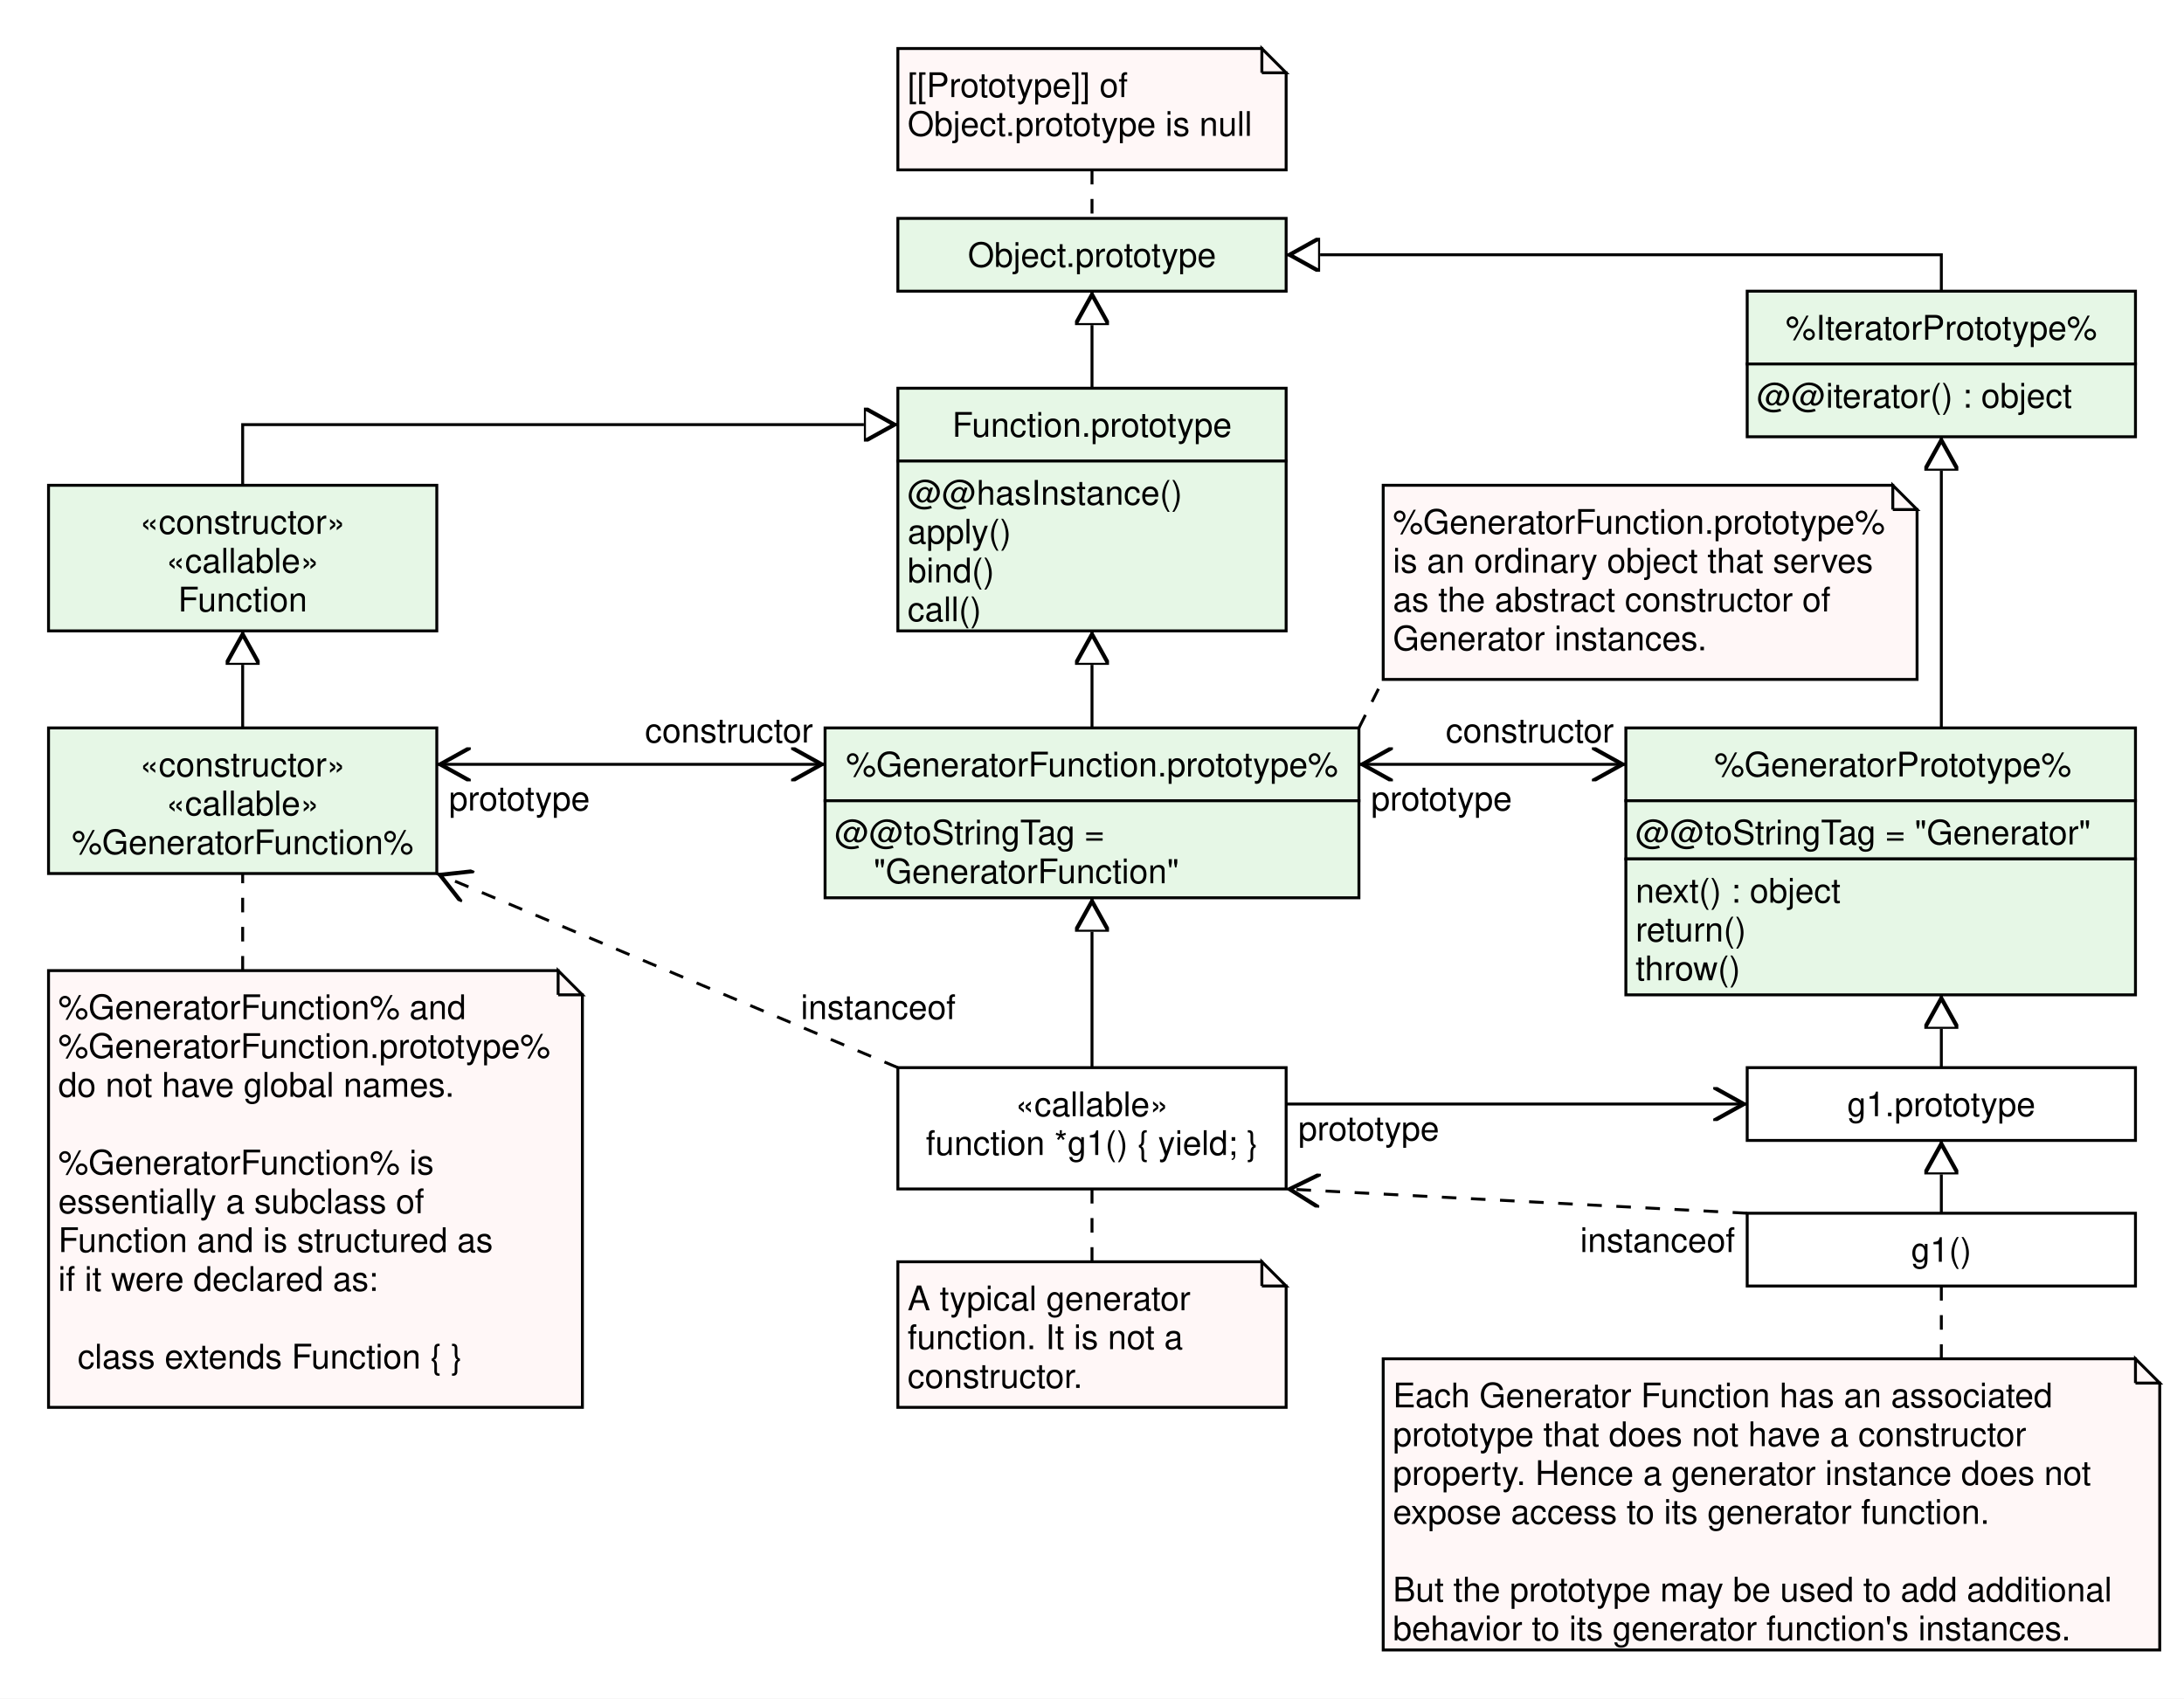
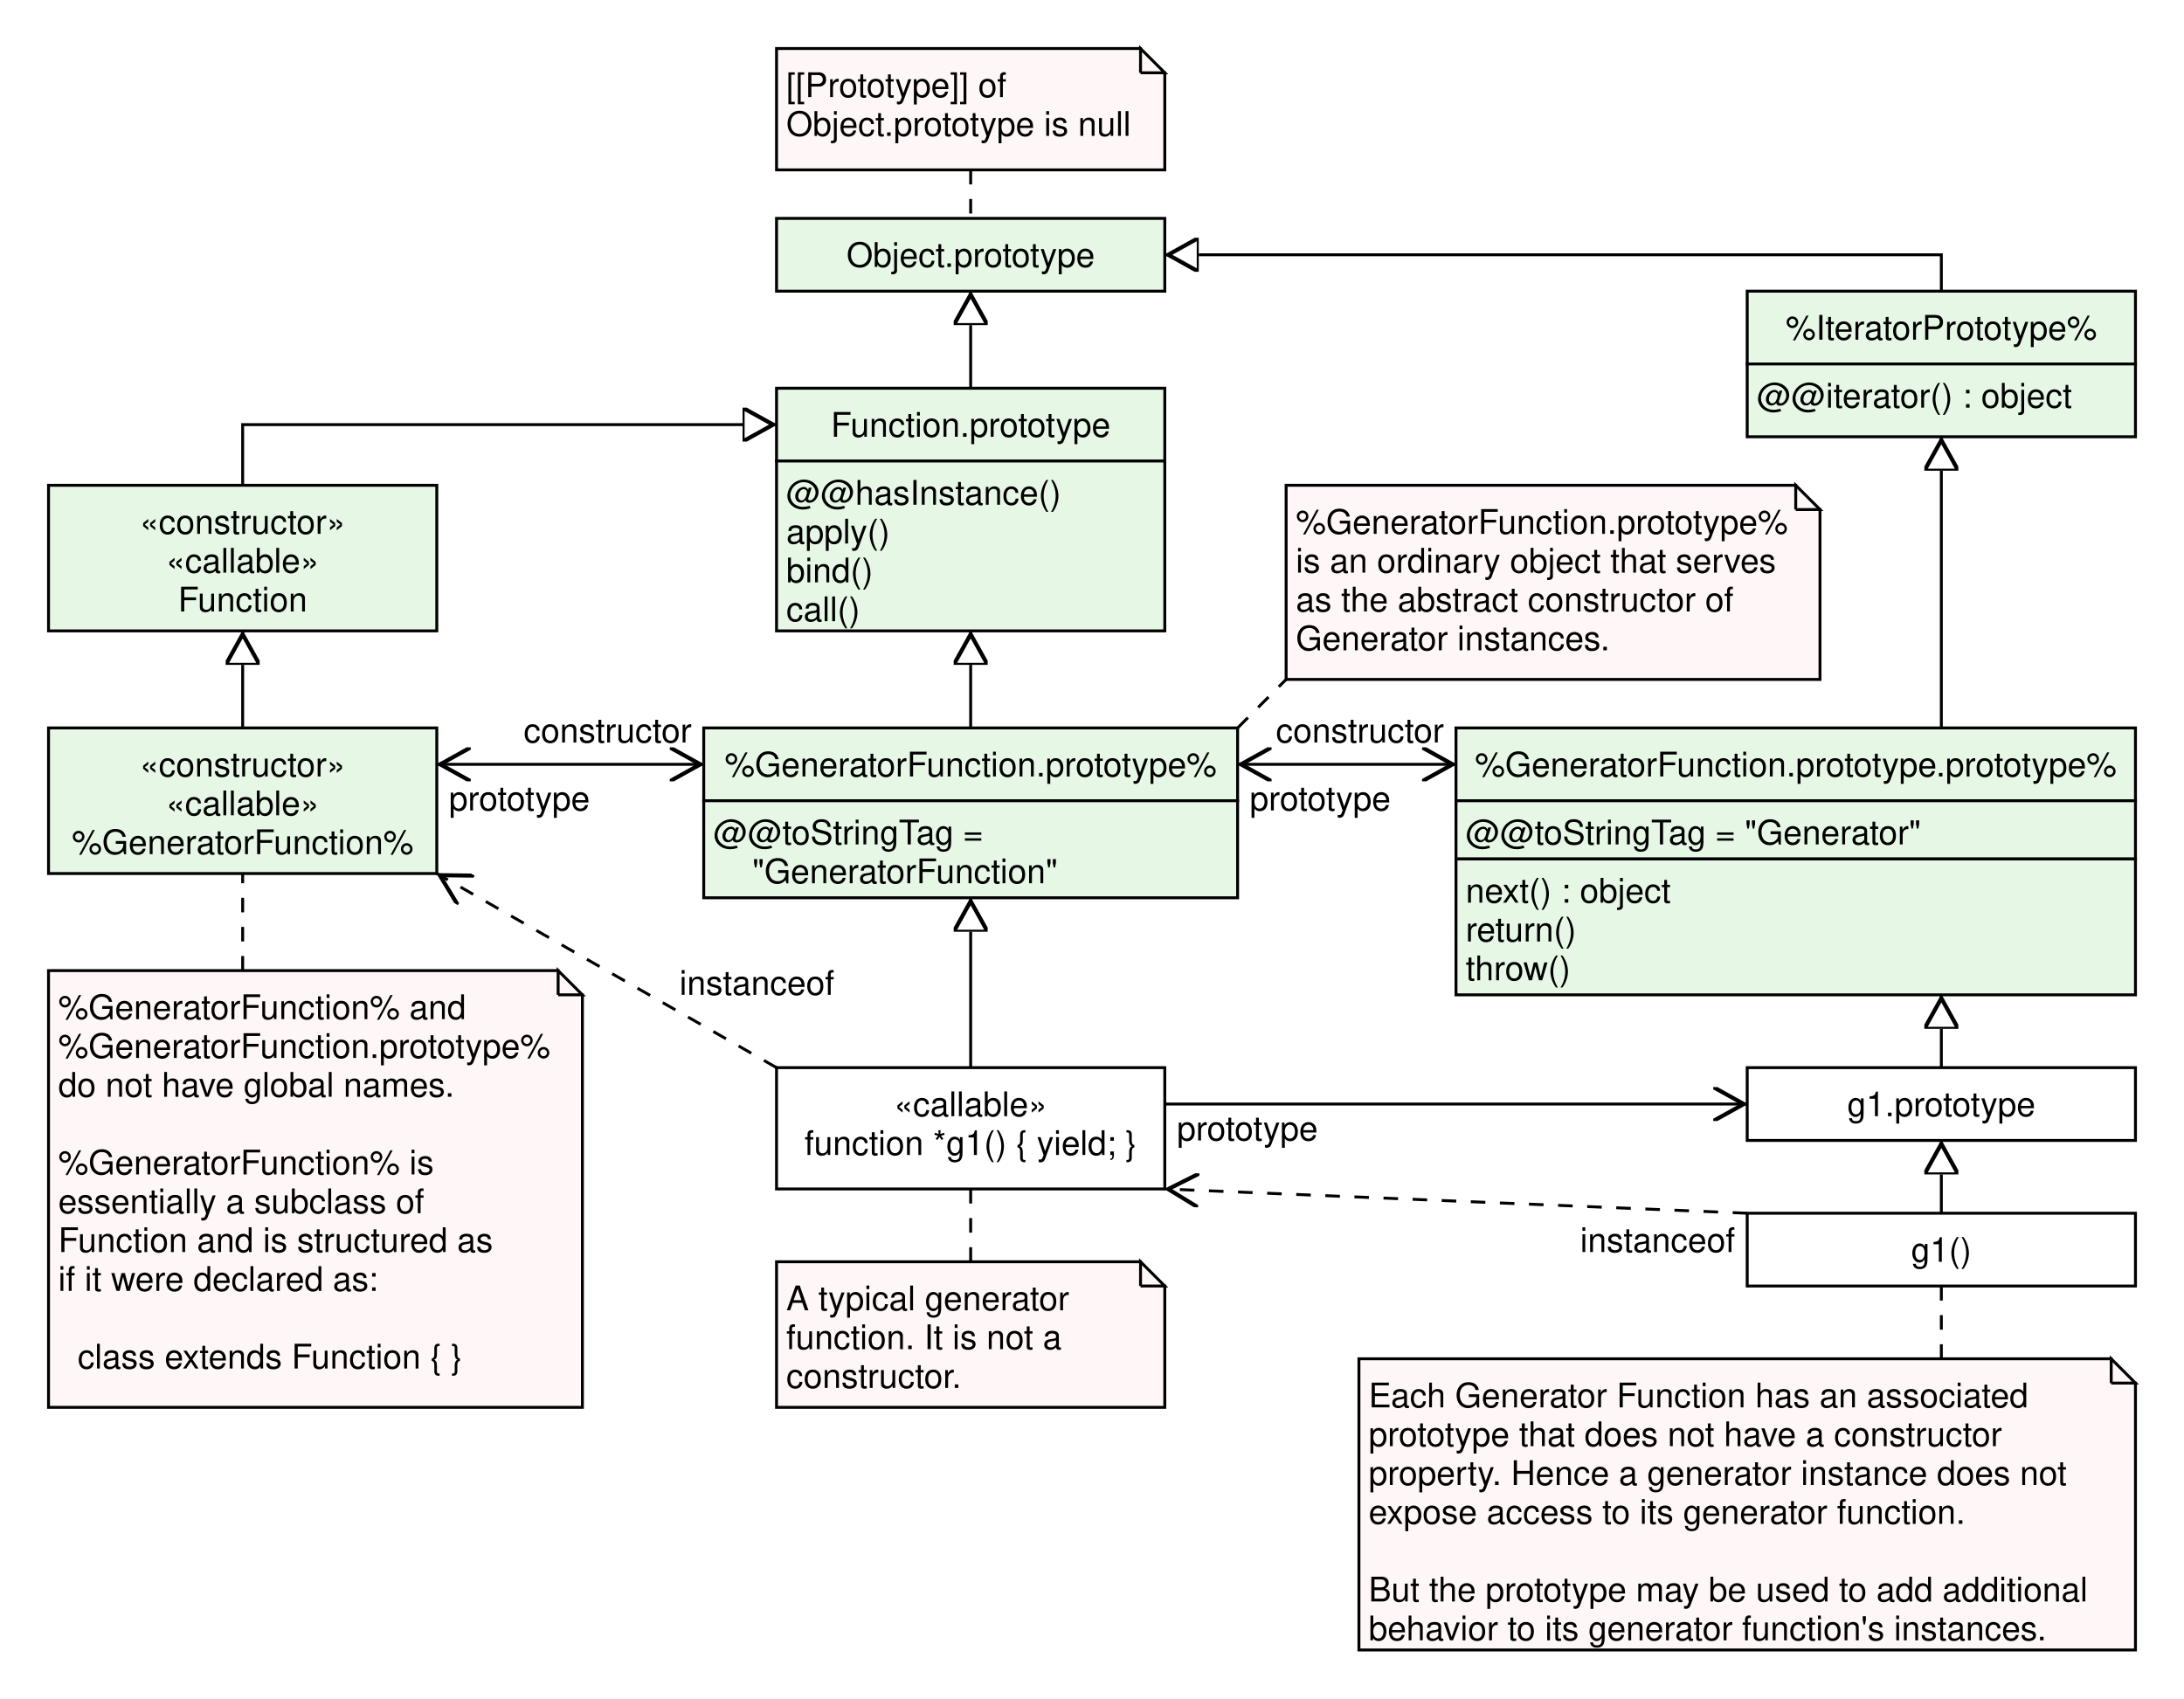
<svg xmlns="http://www.w3.org/2000/svg" width="900" height="700">
  <style type="text/css">
    rect.box {
      fill: #ffffff;
    }

    rect.class {
      fill: #e6f7e6;
      stroke: black;
      stroke-width: 1.2px;
    }
    rect.object {
      fill: #ffffff;
      stroke: black;
      stroke-width: 1.2px;
    }
    path.note {
      fill: #fff7f7;
      stroke: black;
      stroke-width: 1.2px;
    }

    path.proto-slot-arrow {
      fill: none;
      stroke: black;
      stroke-width: 1.2px;
      marker-end: url(#proto-slot-arrowend);
    }
    path.proto-slot-arrowend {
      fill: white;
      stroke: black;
      stroke-width: 1.2px;
    }

    path.prototype-arrow {
      fill: none;
      stroke: black;
      stroke-width: 1.2px;
      marker-end: url(#prototype-arrowend);
    }
    path.prototype-constructor-arrow {
      fill: none;
      stroke: black;
      stroke-width: 1.2px;
      marker-start: url(#prototype-arrowstart);
      marker-end: url(#prototype-arrowend);
    }
    path.prototype-arrowend {
      fill: none;
      stroke: black;
      stroke-width: 1.2px;
    }

    path.instance-arrow {
      fill: none;
      stroke: black;
      stroke-width: 1.2px;
      stroke-dasharray: 6, 6;
      marker-end: url(#prototype-arrowend);
    }

    path.note-arrow {
      stroke: black;
      stroke-width: 1.2px;
      stroke-dasharray: 6, 6;
    }

    text { font-family: Helvetica, Arial, Liberation Sans, sans-serif; }
    text { font-size: 14px; }
  </style>
  <g>
    <rect class="box" x="0" y="0" width="900" height="700" />
-     <g transform="translate(370,90)">
+     <g transform="translate(320,90)">
      <rect class="class" x="0" y="0" width="160" height="30" />
      <g transform="translate(0,4)">
        <text x="80" y="16" text-anchor="middle">Object.prototype</text>
      </g>
    </g>
-     <g transform="translate(370,160)">
+     <g transform="translate(320,160)">
      <rect class="class" x="0" y="0" width="160" height="30" />
      <rect class="class" x="0" y="30" width="160" height="70" />
      <g transform="translate(0,4)">
        <text x="80" y="16" text-anchor="middle">Function.prototype</text>
      </g>
      <g transform="translate(4,32)">
        <text x="0" y="16">@@hasInstance()</text>
        <text x="0" y="32">apply()</text>
        <text x="0" y="48">bind()</text>
        <text x="0" y="64">call()</text>
      </g>
    </g>
-     <g transform="translate(340,300)">
+     <g transform="translate(290,300)">
      <rect class="class" x="0" y="0" width="220" height="30" />
      <rect class="class" x="0" y="30" width="220" height="40" />
      <g transform="translate(0,4)">
        <text x="110" y="16" text-anchor="middle">%GeneratorFunction.prototype%</text>
      </g>
      <g transform="translate(4,32)">
        <text x="0" y="16">@@toStringTag =</text>
        <text x="16" y="32">"GeneratorFunction"</text>
      </g>
    </g>
    <g transform="translate(20,200)">
      <rect class="class" x="0" y="0" width="160" height="60" />
      <g transform="translate(0,4)">
        <text x="80" y="16" text-anchor="middle">«constructor»</text>
        <text x="80" y="32" text-anchor="middle">«callable»</text>
        <text x="80" y="48" text-anchor="middle">Function</text>
      </g>
    </g>
    <g transform="translate(20,300)">
      <rect class="class" x="0" y="0" width="160" height="60" />
      <g transform="translate(0,4)">
        <text x="80" y="16" text-anchor="middle">«constructor»</text>
        <text x="80" y="32" text-anchor="middle">«callable»</text>
        <text x="80" y="48" text-anchor="middle">%GeneratorFunction%</text>
      </g>
    </g>
    <g transform="translate(720,120)">
      <rect class="class" x="0" y="0" width="160" height="30" />
      <rect class="class" x="0" y="30" width="160" height="30" />
      <g transform="translate(0,4)">
        <text x="80" y="16" text-anchor="middle">%IteratorPrototype%</text>
      </g>
      <g transform="translate(4,32)">
        <text x="0" y="16">@@iterator() : object</text>
      </g>
    </g>
-     <g transform="translate(670,300)">
-       <rect class="class" x="0" y="0" width="210" height="30" />
-       <rect class="class" x="0" y="30" width="210" height="24" />
-       <rect class="class" x="0" y="54" width="210" height="56" />
-       <g transform="translate(0,4)">
-         <text x="110" y="16" text-anchor="middle">%GeneratorPrototype%</text>
+     <g transform="translate(600,300)">
+       <rect class="class" x="0" y="0" width="280" height="30" />
+       <rect class="class" x="0" y="30" width="280" height="24" />
+       <rect class="class" x="0" y="54" width="280" height="56" />
+       <g transform="translate(0,4)">
+         <text x="140" y="16" text-anchor="middle">%GeneratorFunction.prototype.prototype%</text>
      </g>
      <g transform="translate(4,32)">
        <text x="0" y="16">@@toStringTag = "Generator"</text>
      </g>
      <g transform="translate(4,56)">
        <text x="0" y="16">next() : object</text>
        <text x="0" y="32">return()</text>
        <text x="0" y="48">throw()</text>
      </g>
    </g>
-     <g transform="translate(370,440)">
+     <g transform="translate(320,440)">
      <rect class="object" x="0" y="0" width="160" height="50" />
      <g transform="translate(0,4)">
        <text x="80" y="16" text-anchor="middle">«callable»</text>
        <text x="80" y="32" text-anchor="middle">function *g1() { yield; }</text>
      </g>
    </g>
    <g transform="translate(720,440)">
      <rect class="object" x="0" y="0" width="160" height="30" />
      <g transform="translate(0,4)">
        <text x="80" y="16" text-anchor="middle">g1.prototype</text>
      </g>
    </g>
    <g transform="translate(720,500)">
      <rect class="object" x="0" y="0" width="160" height="30" />
      <g transform="translate(0,4)">
        <text x="80" y="16" text-anchor="middle">g1()</text>
      </g>
    </g>
-     <g transform="translate(370,20)">
+     <g transform="translate(320,20)">
      <path class="note" d="M 0,0 V 50 H 160 V 10 h -10 10 l -10,-10 v 10 -10 z" />
      <g transform="translate(4,4)">
        <text x="0" y="16">[[Prototype]] of</text>
        <text x="0" y="32">Object.prototype is null</text>
      </g>
    </g>
-     <g transform="translate(570,200)">
+     <g transform="translate(530,200)">
      <path class="note" d="M 0,0 V 80 H 220 V 10 h -10 10 l -10,-10 v 10 -10 z" />
      <g transform="translate(4,4)">
        <text x="0" y="16">%GeneratorFunction.prototype%</text>
        <text x="0" y="32">is an ordinary object that serves</text>
        <text x="0" y="48">as the abstract constructor of</text>
        <text x="0" y="64">Generator instances.</text>
      </g>
    </g>
    <g transform="translate(20, 400)">
      <path class="note" d="M 0,0 V 180 H 220 V 10 h -10 10 l -10,-10 v 10 -10 z" />
      <g transform="translate(4,4)">
        <text x="0" y="16">%GeneratorFunction% and</text>
        <text x="0" y="32">%GeneratorFunction.prototype%</text>
        <text x="0" y="48">do not have global names.</text>
        <text x="0" y="80">%GeneratorFunction% is</text>
        <text x="0" y="96">essentially a subclass of</text>
        <text x="0" y="112">Function and is structured as</text>
        <text x="0" y="128">if it were declared as:</text>
        <text x="8" y="160">class extends Function { }</text>
      </g>
    </g>
-     <g transform="translate(370,520)">
+     <g transform="translate(320,520)">
      <path class="note" d="M 0,0 V 60 H 160 V 10 h -10 10 l -10,-10 v 10 -10 z" />
      <g transform="translate(4,4)">
        <text x="0" y="16">A typical generator</text>
        <text x="0" y="32">function. It is not a</text>
        <text x="0" y="48">constructor.</text>
      </g>
    </g>
-     <g transform="translate(570,560)">
+     <g transform="translate(560,560)">
      <path class="note" d="M 0,0 V 120 H 320 V 10 h -10 10 l -10,-10 v 10 -10 z" />
      <g transform="translate(4,4)">
        <text x="0" y="16">Each Generator Function has an associated</text>
        <text x="0" y="32">prototype that does not have a constructor</text>
        <text x="0" y="48"> property. Hence a generator instance does not</text>
        <text x="0" y="64"> expose access to its generator function.</text>
        <text x="0" y="96">But the prototype may be used to add additional</text>
        <text x="0" y="112">behavior to its generator function's instances.</text>
      </g>
    </g>
    <marker id="proto-slot-arrowend" viewBox="0 0 10 10" refX="10" refY="5" markerUnits="userSpaceOnUse" markerWidth="14" markerHeight="14" orient="auto">
      <path class="proto-slot-arrowend" d="M 0,0 L 9,5 L 0,10 z" />
    </marker>
-     <path class="proto-slot-arrow" d="M 450,160 V 120" />
-     <path class="proto-slot-arrow" d="M 450,300 V 260" />
-     <path class="proto-slot-arrow" d="M 450,440 V 370" />
-     <path class="proto-slot-arrow" d="M 100,200 V 175 H 370" />
+     <path class="proto-slot-arrow" d="M 400,160 V 120" />
+     <path class="proto-slot-arrow" d="M 400,300 V 260" />
+     <path class="proto-slot-arrow" d="M 400,440 V 370" />
+     <path class="proto-slot-arrow" d="M 100,200 V 175 H 320" />
    <path class="proto-slot-arrow" d="M 100,300 V 260" />
-     <path class="proto-slot-arrow" d="M 800,120 V 105 H 530" />
+     <path class="proto-slot-arrow" d="M 800,120 V 105 H 480" />
    <path class="proto-slot-arrow" d="M 800,300 V 180" />
    <path class="proto-slot-arrow" d="M 800,440 V 410" />
    <path class="proto-slot-arrow" d="M 800,500 V 470" />
    <marker id="prototype-arrowstart" viewBox="0 0 10 10" refX="0" refY="5" markerUnits="userSpaceOnUse" markerWidth="14" markerHeight="14" orient="auto">
      <path class="prototype-arrowend" d="M 10,0 L 1,5 L 10,10" />
    </marker>
    <marker id="prototype-arrowend" viewBox="0 0 10 10" refX="10" refY="5" markerUnits="userSpaceOnUse" markerWidth="14" markerHeight="14" orient="auto">
      <path class="prototype-arrowend" d="M 0,0 L 9,5 L 0,10" />
    </marker>
-     <path class="prototype-constructor-arrow" d="M 180,315 H 340" />
-     <text x="335" y="306" text-anchor="end">constructor</text>
+     <path class="prototype-constructor-arrow" d="M 180,315 H 290" />
+     <text x="285" y="306" text-anchor="end">constructor</text>
    <text x="185" y="334">prototype</text>
-     <path class="prototype-constructor-arrow" d="M 560,315 H 670" />
-     <text x="665" y="306" text-anchor="end">constructor</text>
-     <text x="565" y="334">prototype</text>
-     <path class="prototype-arrow" d="M 530,455 H 720" />
-     <text x="535" y="470">prototype</text>
-     <path class="instance-arrow" d="M 370,440 L 180,360" />
-     <text x="330" y="420">instanceof</text>
-     <path class="instance-arrow" d="M 720,500 L 530,490" />
+     <path class="prototype-constructor-arrow" d="M 510,315 H 600" />
+     <text x="595" y="306" text-anchor="end">constructor</text>
+     <text x="515" y="334">prototype</text>
+     <path class="prototype-arrow" d="M 480,455 H 720" />
+     <text x="485" y="470">prototype</text>
+     <path class="instance-arrow" d="M 320,440 L 180,360" />
+     <text x="280" y="410">instanceof</text>
+     <path class="instance-arrow" d="M 720,500 L 480,490" />
    <text x="715" y="516" text-anchor="end">instanceof</text>
-     <path class="note-arrow" d="M 450,70 V 90" />
-     <path class="note-arrow" d="M 450,520 V 490" />
-     <path class="note-arrow" d="M 560,300 L 570,280" />
+     <path class="note-arrow" d="M 400,70 V 90" />
+     <path class="note-arrow" d="M 400,520 V 490" />
+     <path class="note-arrow" d="M 510,300 L 530,280" />
    <path class="note-arrow" d="M 100,400 V 360" />
    <path class="note-arrow" d="M 800,560 V 530" />
  </g>
</svg>
